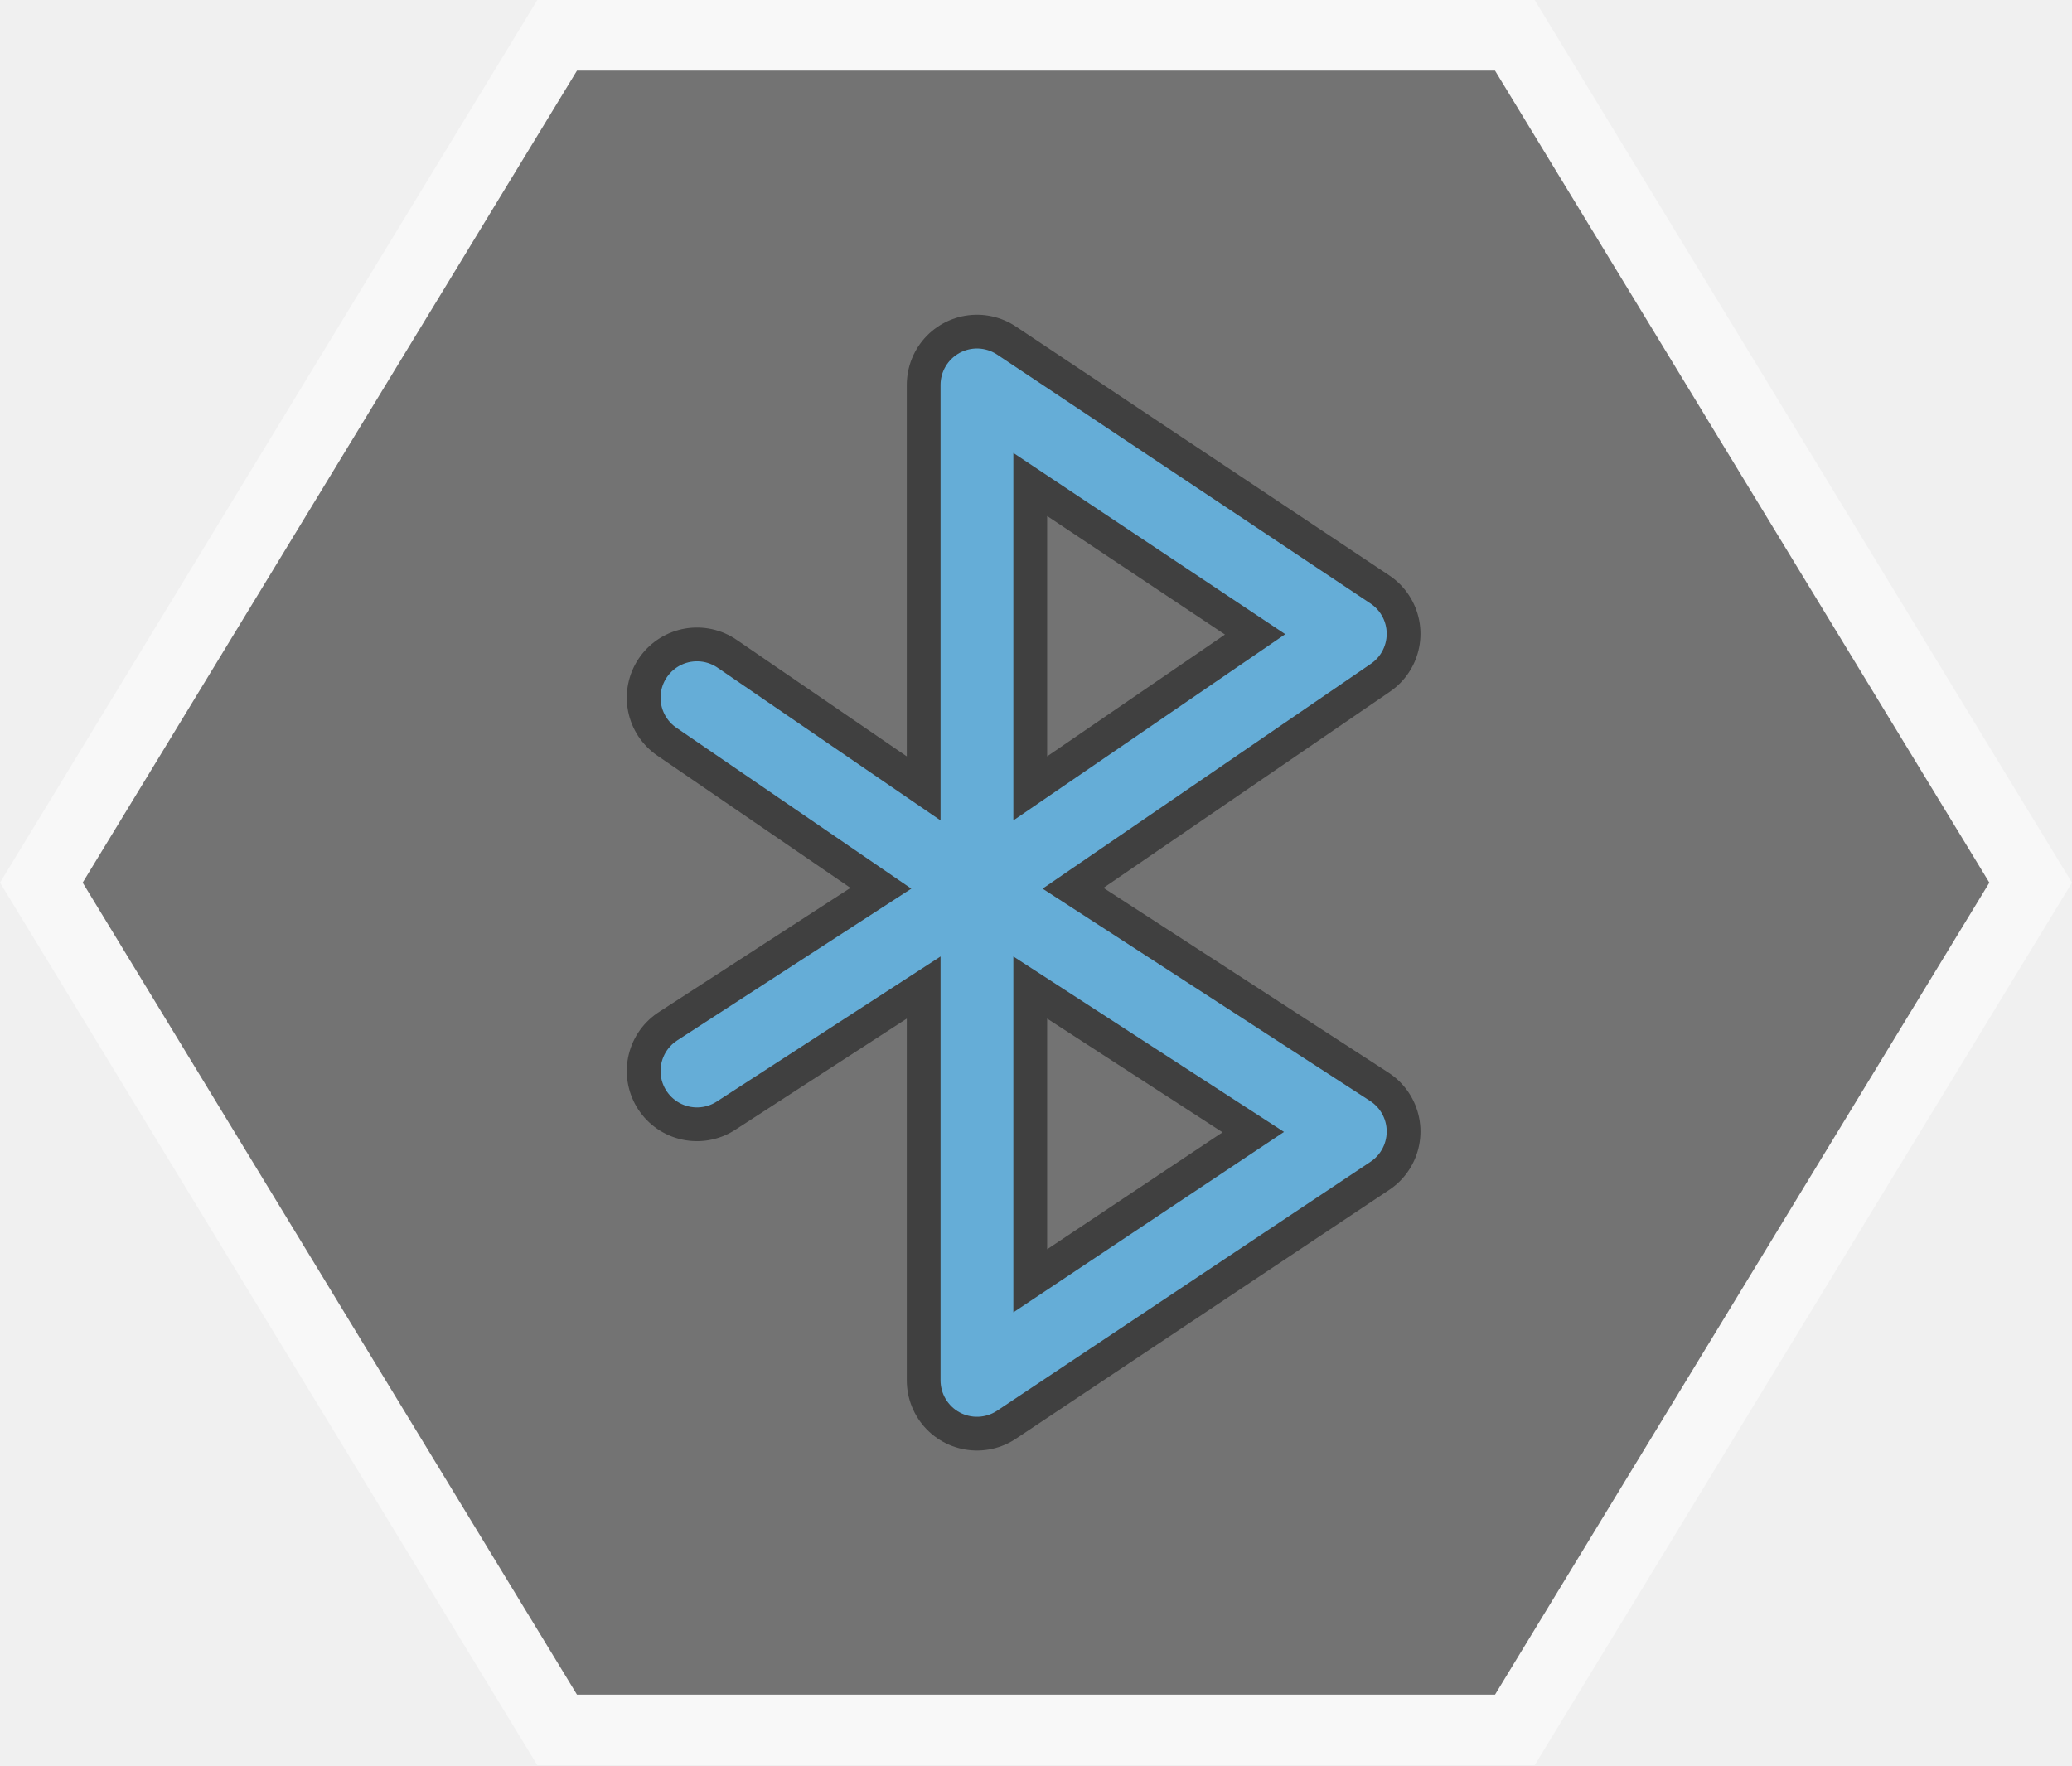
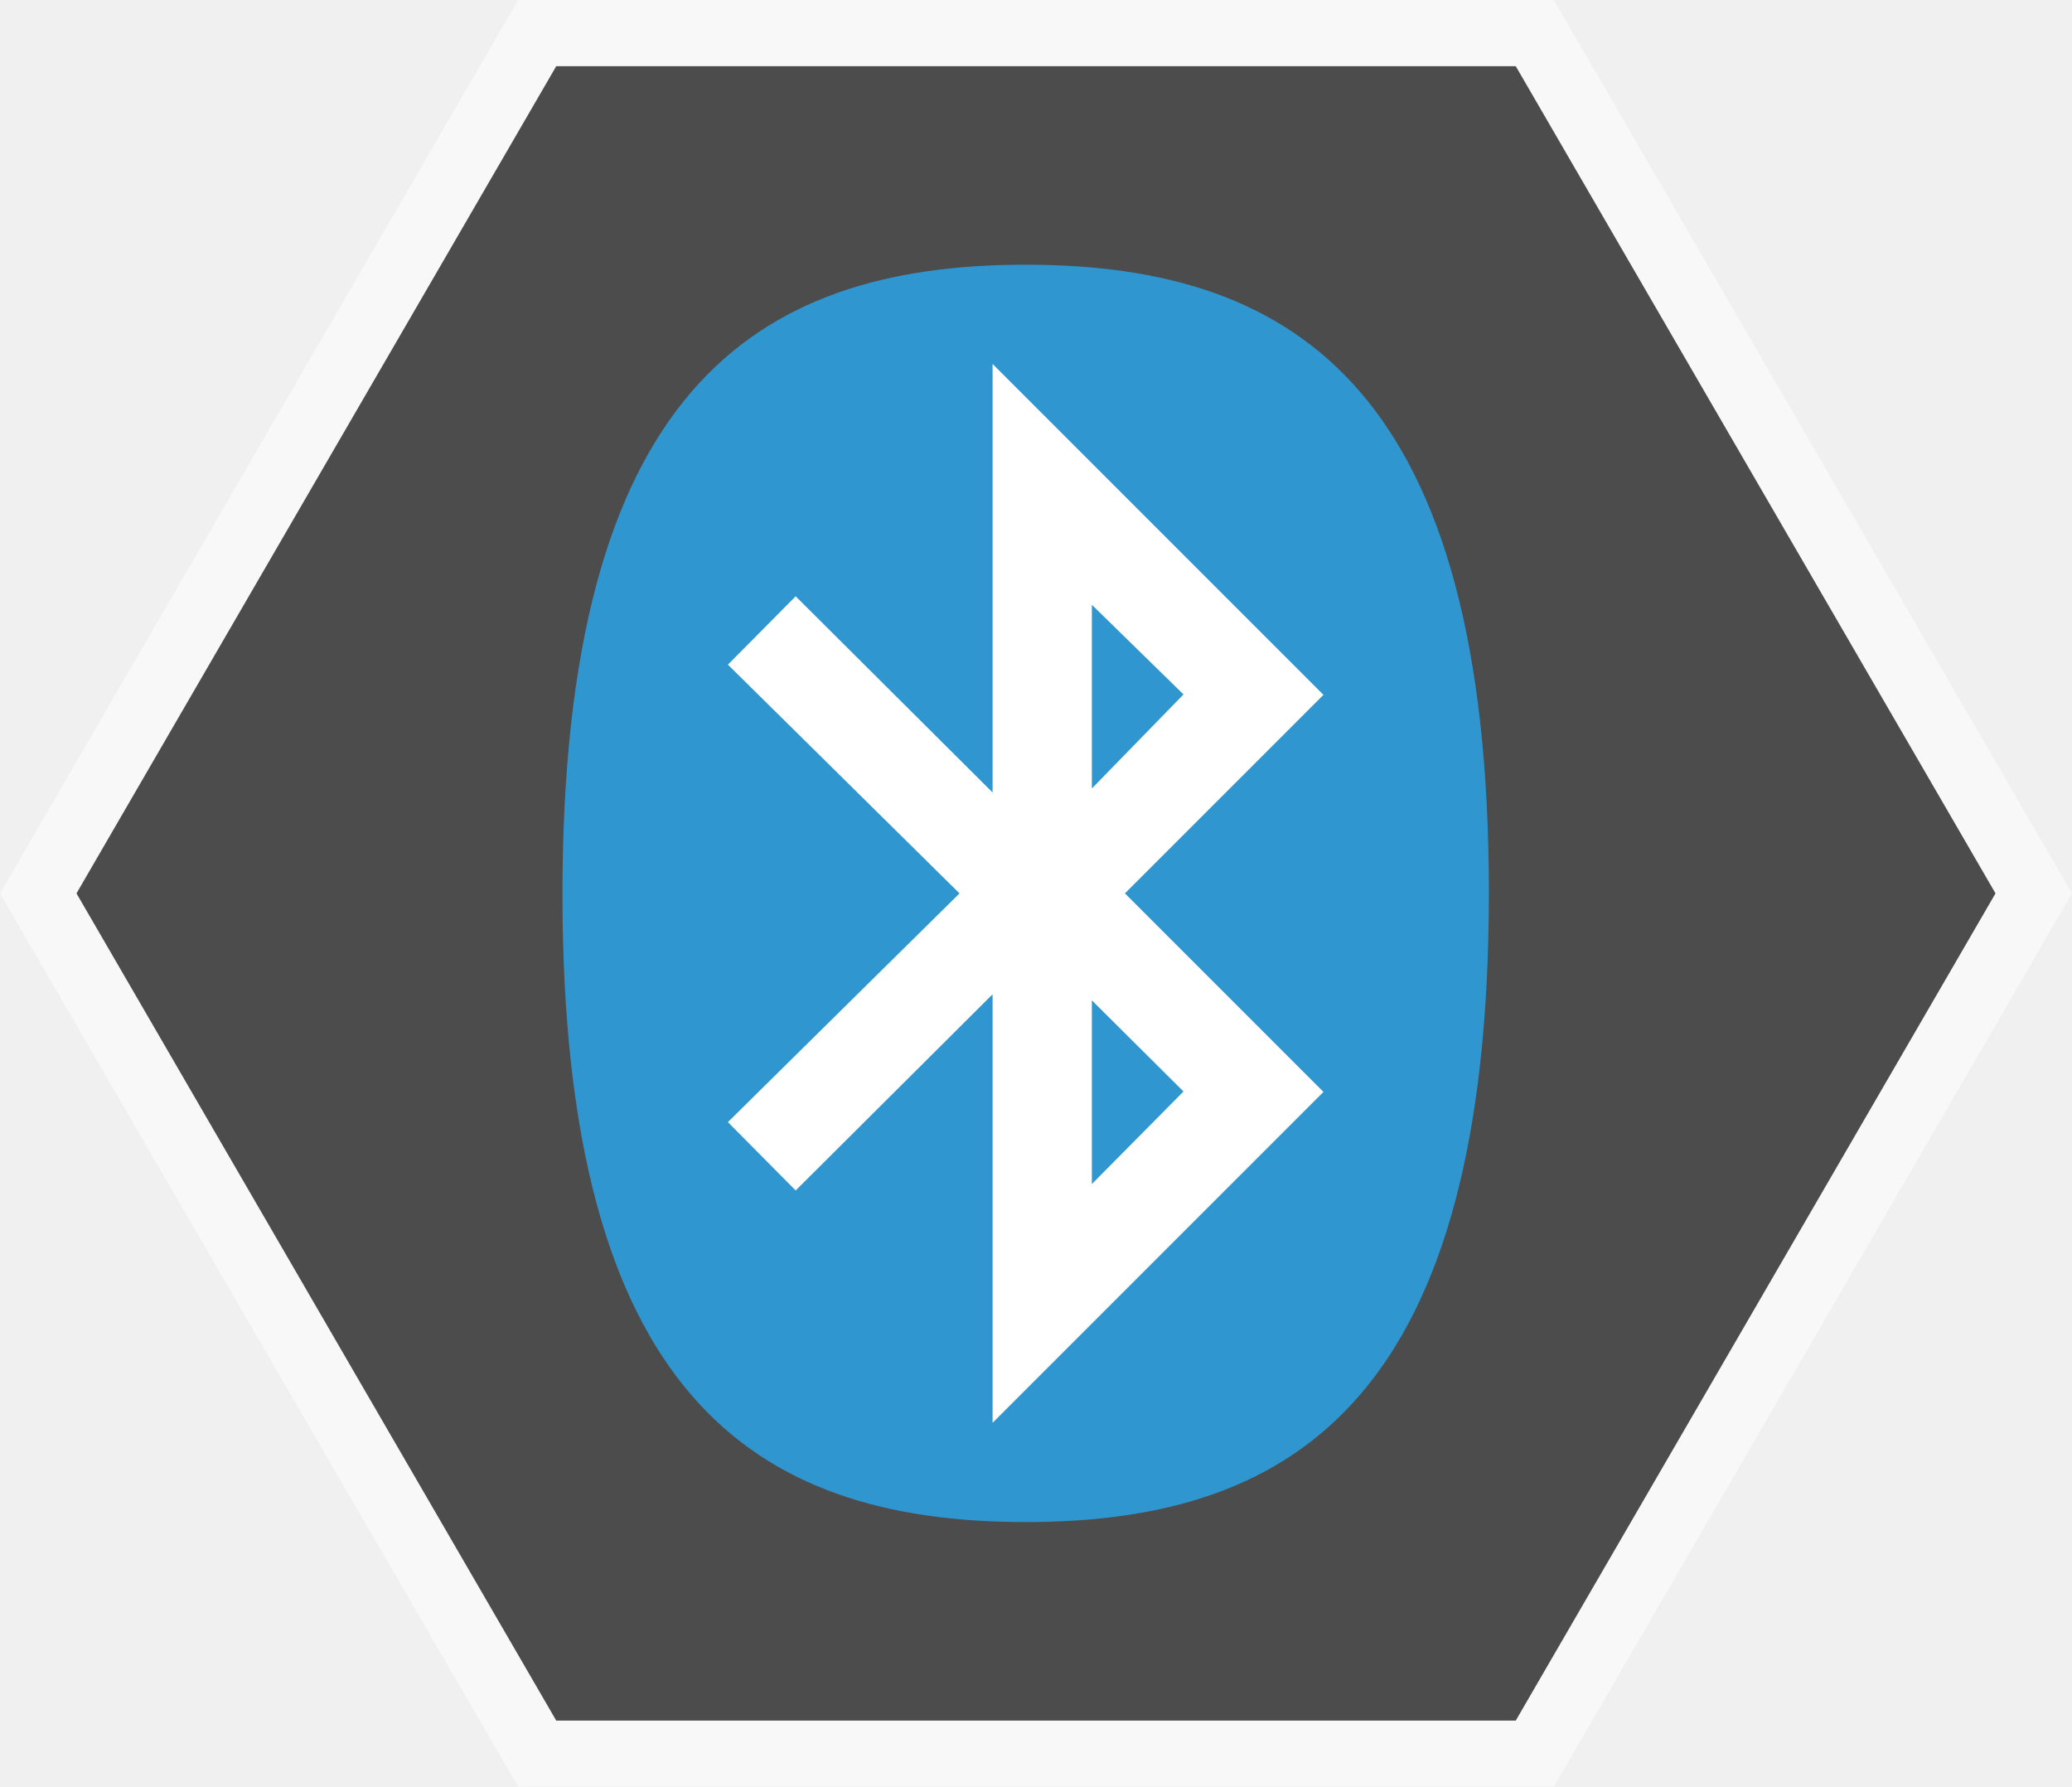
- <svg xmlns="http://www.w3.org/2000/svg" version="1.1" id="svg2" xml:space="preserve" width="312.974" height="266.667" viewBox="0 0 312.974 266.667">
+ <svg xmlns="http://www.w3.org/2000/svg" viewBox="0 0 333.994 288" height="288" width="333.994" xml:space="preserve" id="svg2" version="1.1">
  <defs id="defs6">
-     <clipPath clipPathUnits="userSpaceOnUse" id="clipPath18">
-       <path d="M 0,256 H 256 V 0 H 0 Z" id="path16" />
+     <clipPath id="clipPath18" clipPathUnits="userSpaceOnUse">
+       <path id="path16" d="M 0,256 H 256 V 0 H 0 Z" />
    </clipPath>
-     <clipPath clipPathUnits="userSpaceOnUse" id="clipPath26">
-       <path d="M 10.634,228 H 245.365 V 28 H 10.634 Z" id="path24" />
+     <clipPath id="clipPath26" clipPathUnits="userSpaceOnUse">
+       <path id="path24" d="M 4,236 H 254.496 V 20 H 4 Z" />
    </clipPath>
-     <clipPath clipPathUnits="userSpaceOnUse" id="clipPath46">
-       <path d="M 0,256 H 256 V 0 H 0 Z" id="path44" />
+     <clipPath id="clipPath46" clipPathUnits="userSpaceOnUse">
+       <path id="path44" d="M 0,256 H 256 V 0 H 0 Z" />
    </clipPath>
  </defs>
-   <g id="g907">
-     <g id="g12" transform="matrix(1.333333,0,0,-1.333333,-14.17933,304)">
-       <g id="g14" clip-path="url(#clipPath18)">
+   <g transform="matrix(1.333333,0,0,-1.333333,-5.333867,314.6667)" id="g10">
+     <g id="g12">
+       <g clip-path="url(#clipPath18)" id="g14">
        <g id="g20">
          <g id="g22" />
          <g id="g34">
-             <g clip-path="url(#clipPath26)" id="g32" style="opacity:0.5">
-               <g transform="translate(184.4961,228)" id="g30">
-                 <path d="m 0,0 h -4.496 -104 -4.496 l -2.338,-3.84 -56,-92 -2.532,-4.16 2.532,-4.159 56,-92 2.338,-3.841 h 4.496 104 H 0 l 2.338,3.841 56,92 2.531,4.159 -2.531,4.16 -56,92 z" style="fill:#ffffff;fill-opacity:1;fill-rule:nonzero;stroke:none" id="path28" />
+             <g style="opacity:0.5" id="g32" clip-path="url(#clipPath26)">
+               <g id="g30" transform="translate(191.8564,236)">
+                 <path id="path28" style="fill:#ffffff;fill-opacity:1;fill-rule:nonzero;stroke:none" d="m 0,0 h -4.608 -116 -4.608 l -2.312,-3.986 -58,-100 -2.328,-4.014 2.328,-4.014 58,-100 2.312,-3.986 h 4.608 116 H 0 l 2.313,3.986 58,100 2.327,4.014 -2.327,4.014 -58,100 z" />
              </g>
            </g>
          </g>
        </g>
      </g>
    </g>
-     <g id="g36" transform="matrix(1.333333,0,0,-1.333333,225.8207,10.66666)">
-       <path d="m 0,0 h -104 l -56,-92 56,-92 H 0 l 56,92 z" style="fill:#737373;fill-opacity:1;fill-rule:nonzero;stroke:none" id="path38" />
+     <g transform="translate(187.248,228)" id="g36">
+       <path id="path38" style="fill:#4c4c4c;fill-opacity:1;fill-rule:nonzero;stroke:none" d="m 0,0 h -116 l -58,-100 58,-100 H 0 l 58,100 z" />
    </g>
-     <path d="m 147.569,134.369 -42.294,-28.972 m 0,56.392 42.294,-27.42 m 0,0 56.392,-38.63 -56.392,-37.595 V 208.523 l 56.392,-37.595 -56.392,-36.56" style="fill:none;fill-opacity:1;stroke:#404040;stroke-width:21.2;stroke-linecap:round;stroke-linejoin:round;stroke-miterlimit:4;stroke-dasharray:none;stroke-opacity:1" id="path831-1-2" />
-     <path id="path831-1-2-1" style="fill:none;stroke:#65add7;stroke-width:11;stroke-linecap:round;stroke-linejoin:round;stroke-miterlimit:4;stroke-dasharray:none;stroke-opacity:1" d="m 147.569,134.369 -42.294,-28.972 m 0,56.392 42.294,-27.42 m 0,0 56.392,-38.63 -56.392,-37.595 V 208.523 l 56.392,-37.595 -56.392,-36.56" />
+     <g id="g40">
+       <g clip-path="url(#clipPath46)" id="g42">
+         <g transform="translate(128,204)" id="g48">
+           <path id="path50" style="fill:#3096cf;fill-opacity:1;fill-rule:nonzero;stroke:none" d="M 0,0 C -33.172,0 -56,-15.718 -56,-76.089 -56,-136.282 -33.172,-152 0,-152 c 33.172,0 56,15.718 56,76.089 C 56,-15.718 33.172,0 0,0" />
+         </g>
+         <g transform="translate(147.0801,104.0508)" id="g52">
+           <path id="path54" style="fill:#ffffff;fill-opacity:1;fill-rule:nonzero;stroke:none" d="m 0,0 -11.08,-11.189 v 22.21 z M -11.08,58.84 0,48 -11.08,36.629 Z m -12,-98.891 40,40 -24,24 24,24 -40,40 m 0,-51.803 -23.807,23.717 -8.193,-8.261 28,-27.653 -28,-27.652 8.193,-8.261 23.807,23.717" />
+         </g>
+       </g>
+     </g>
  </g>
</svg>
